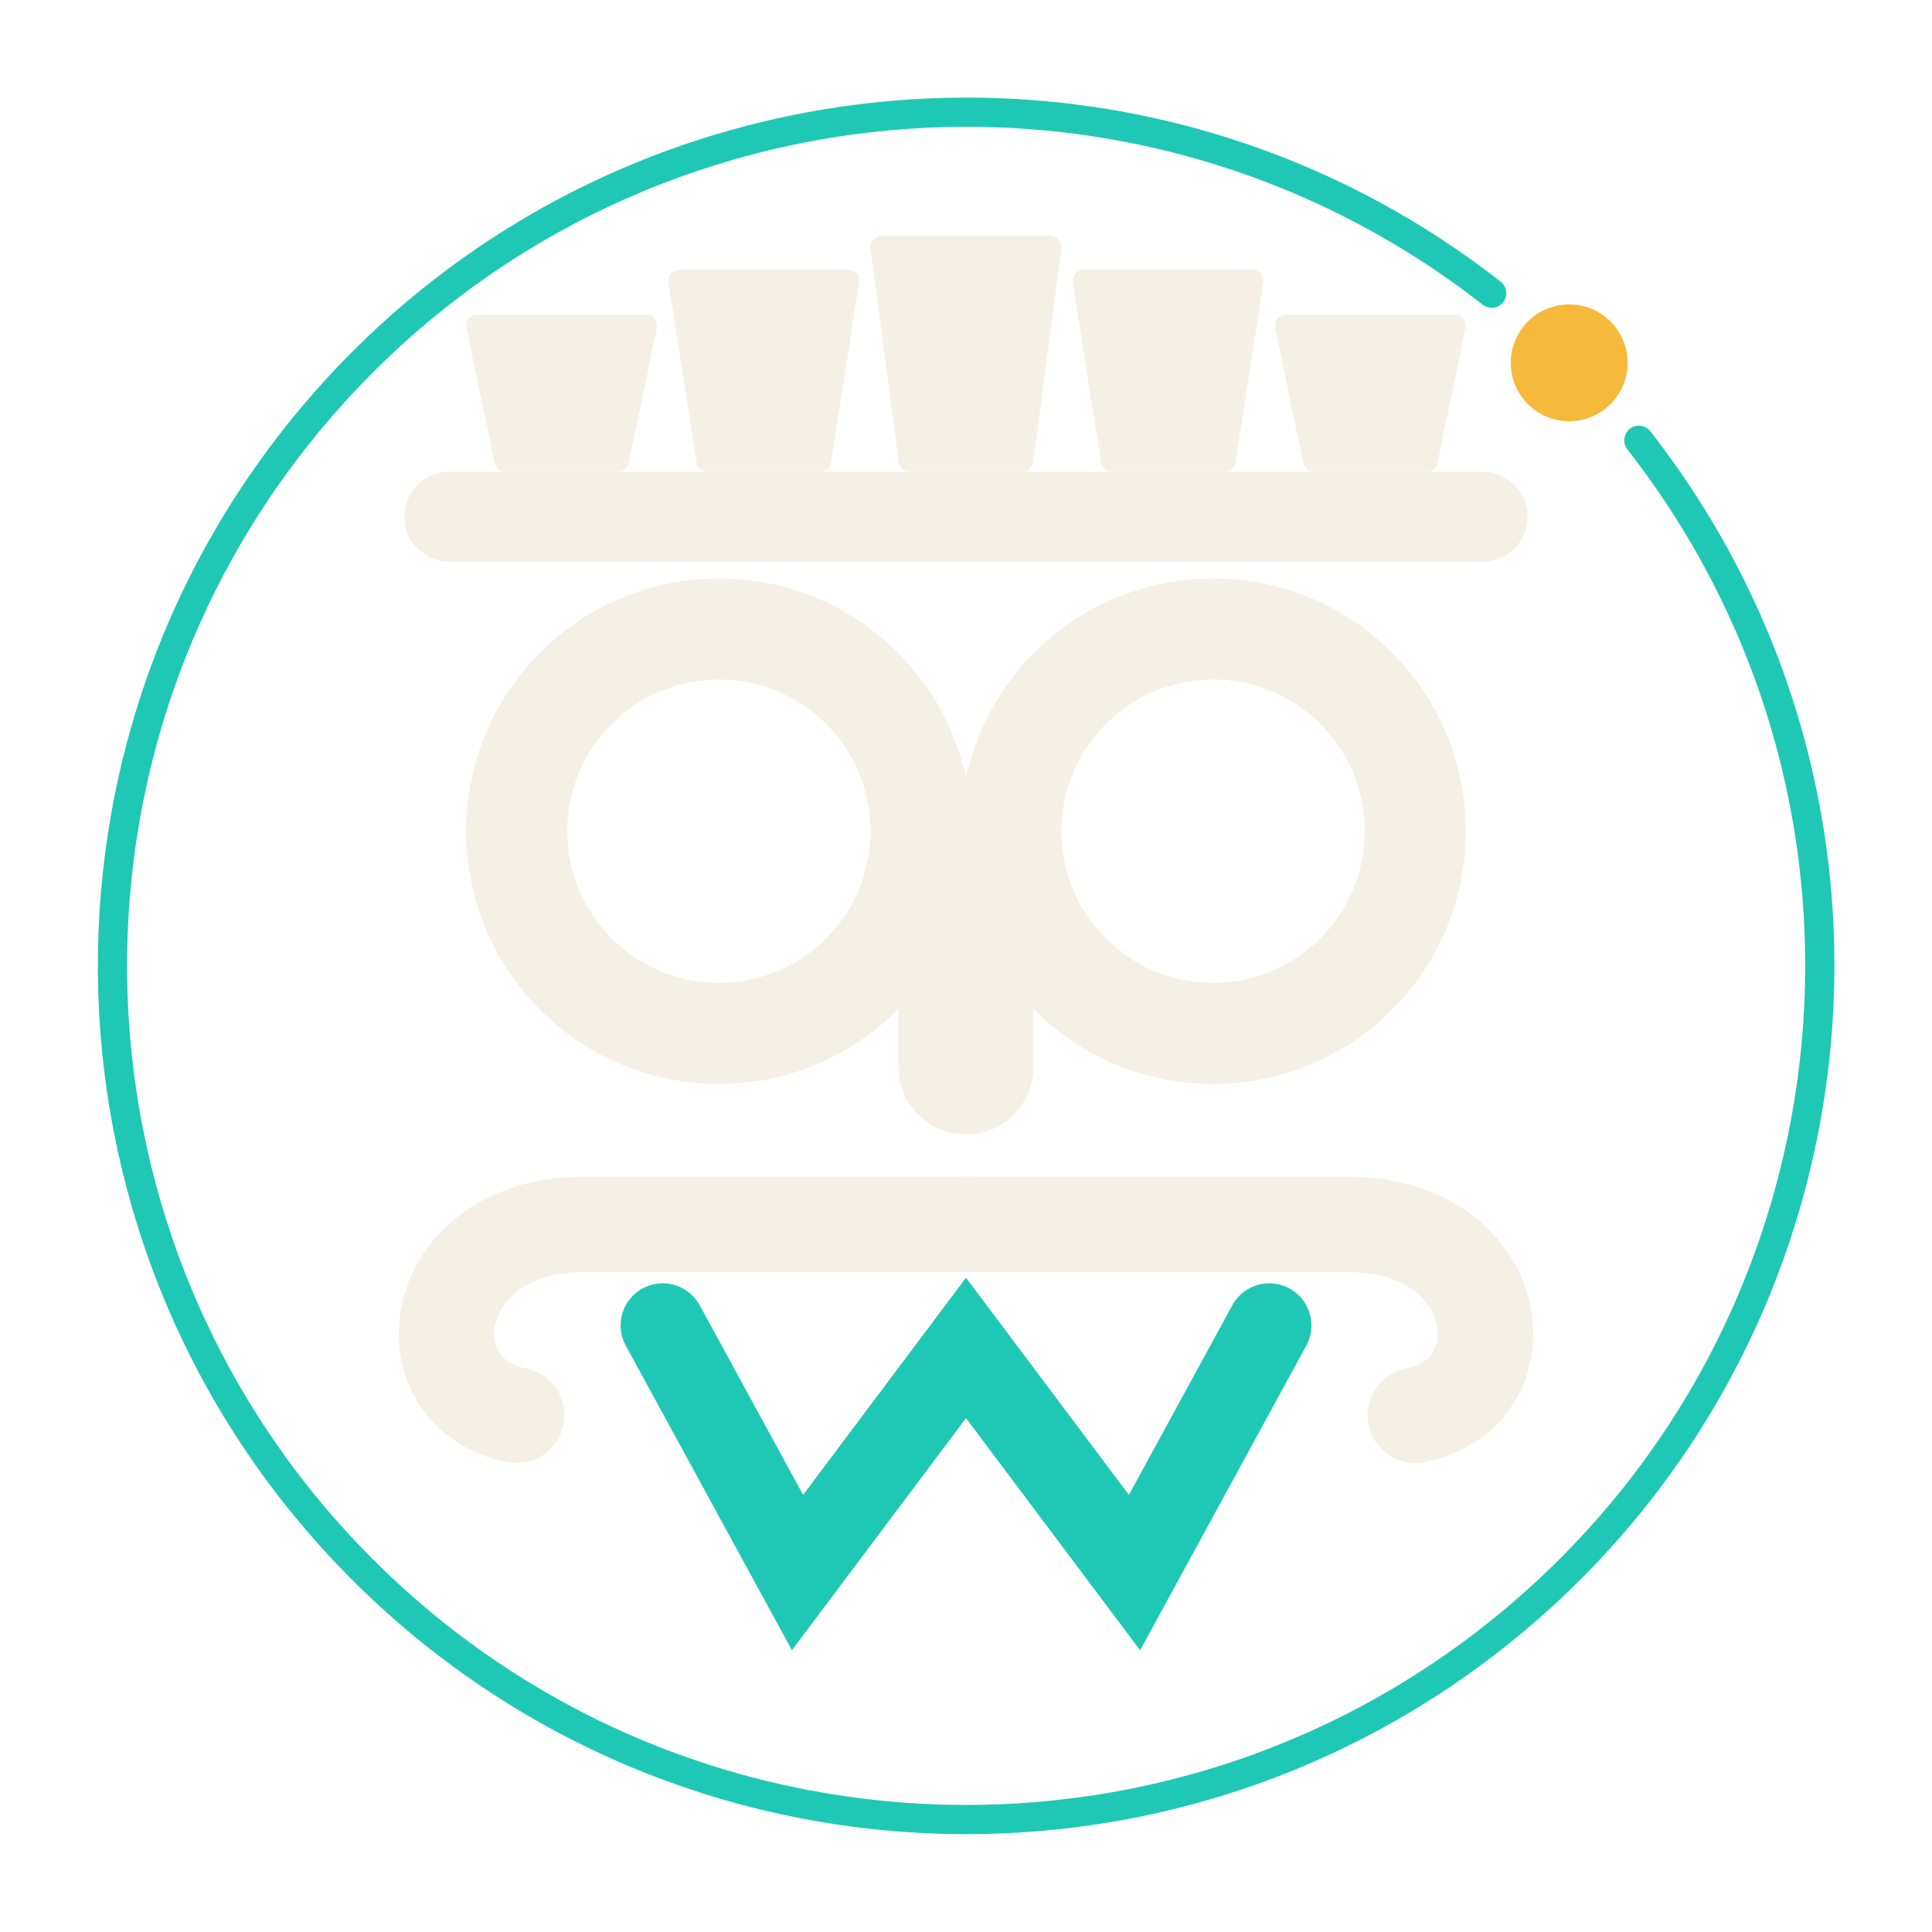
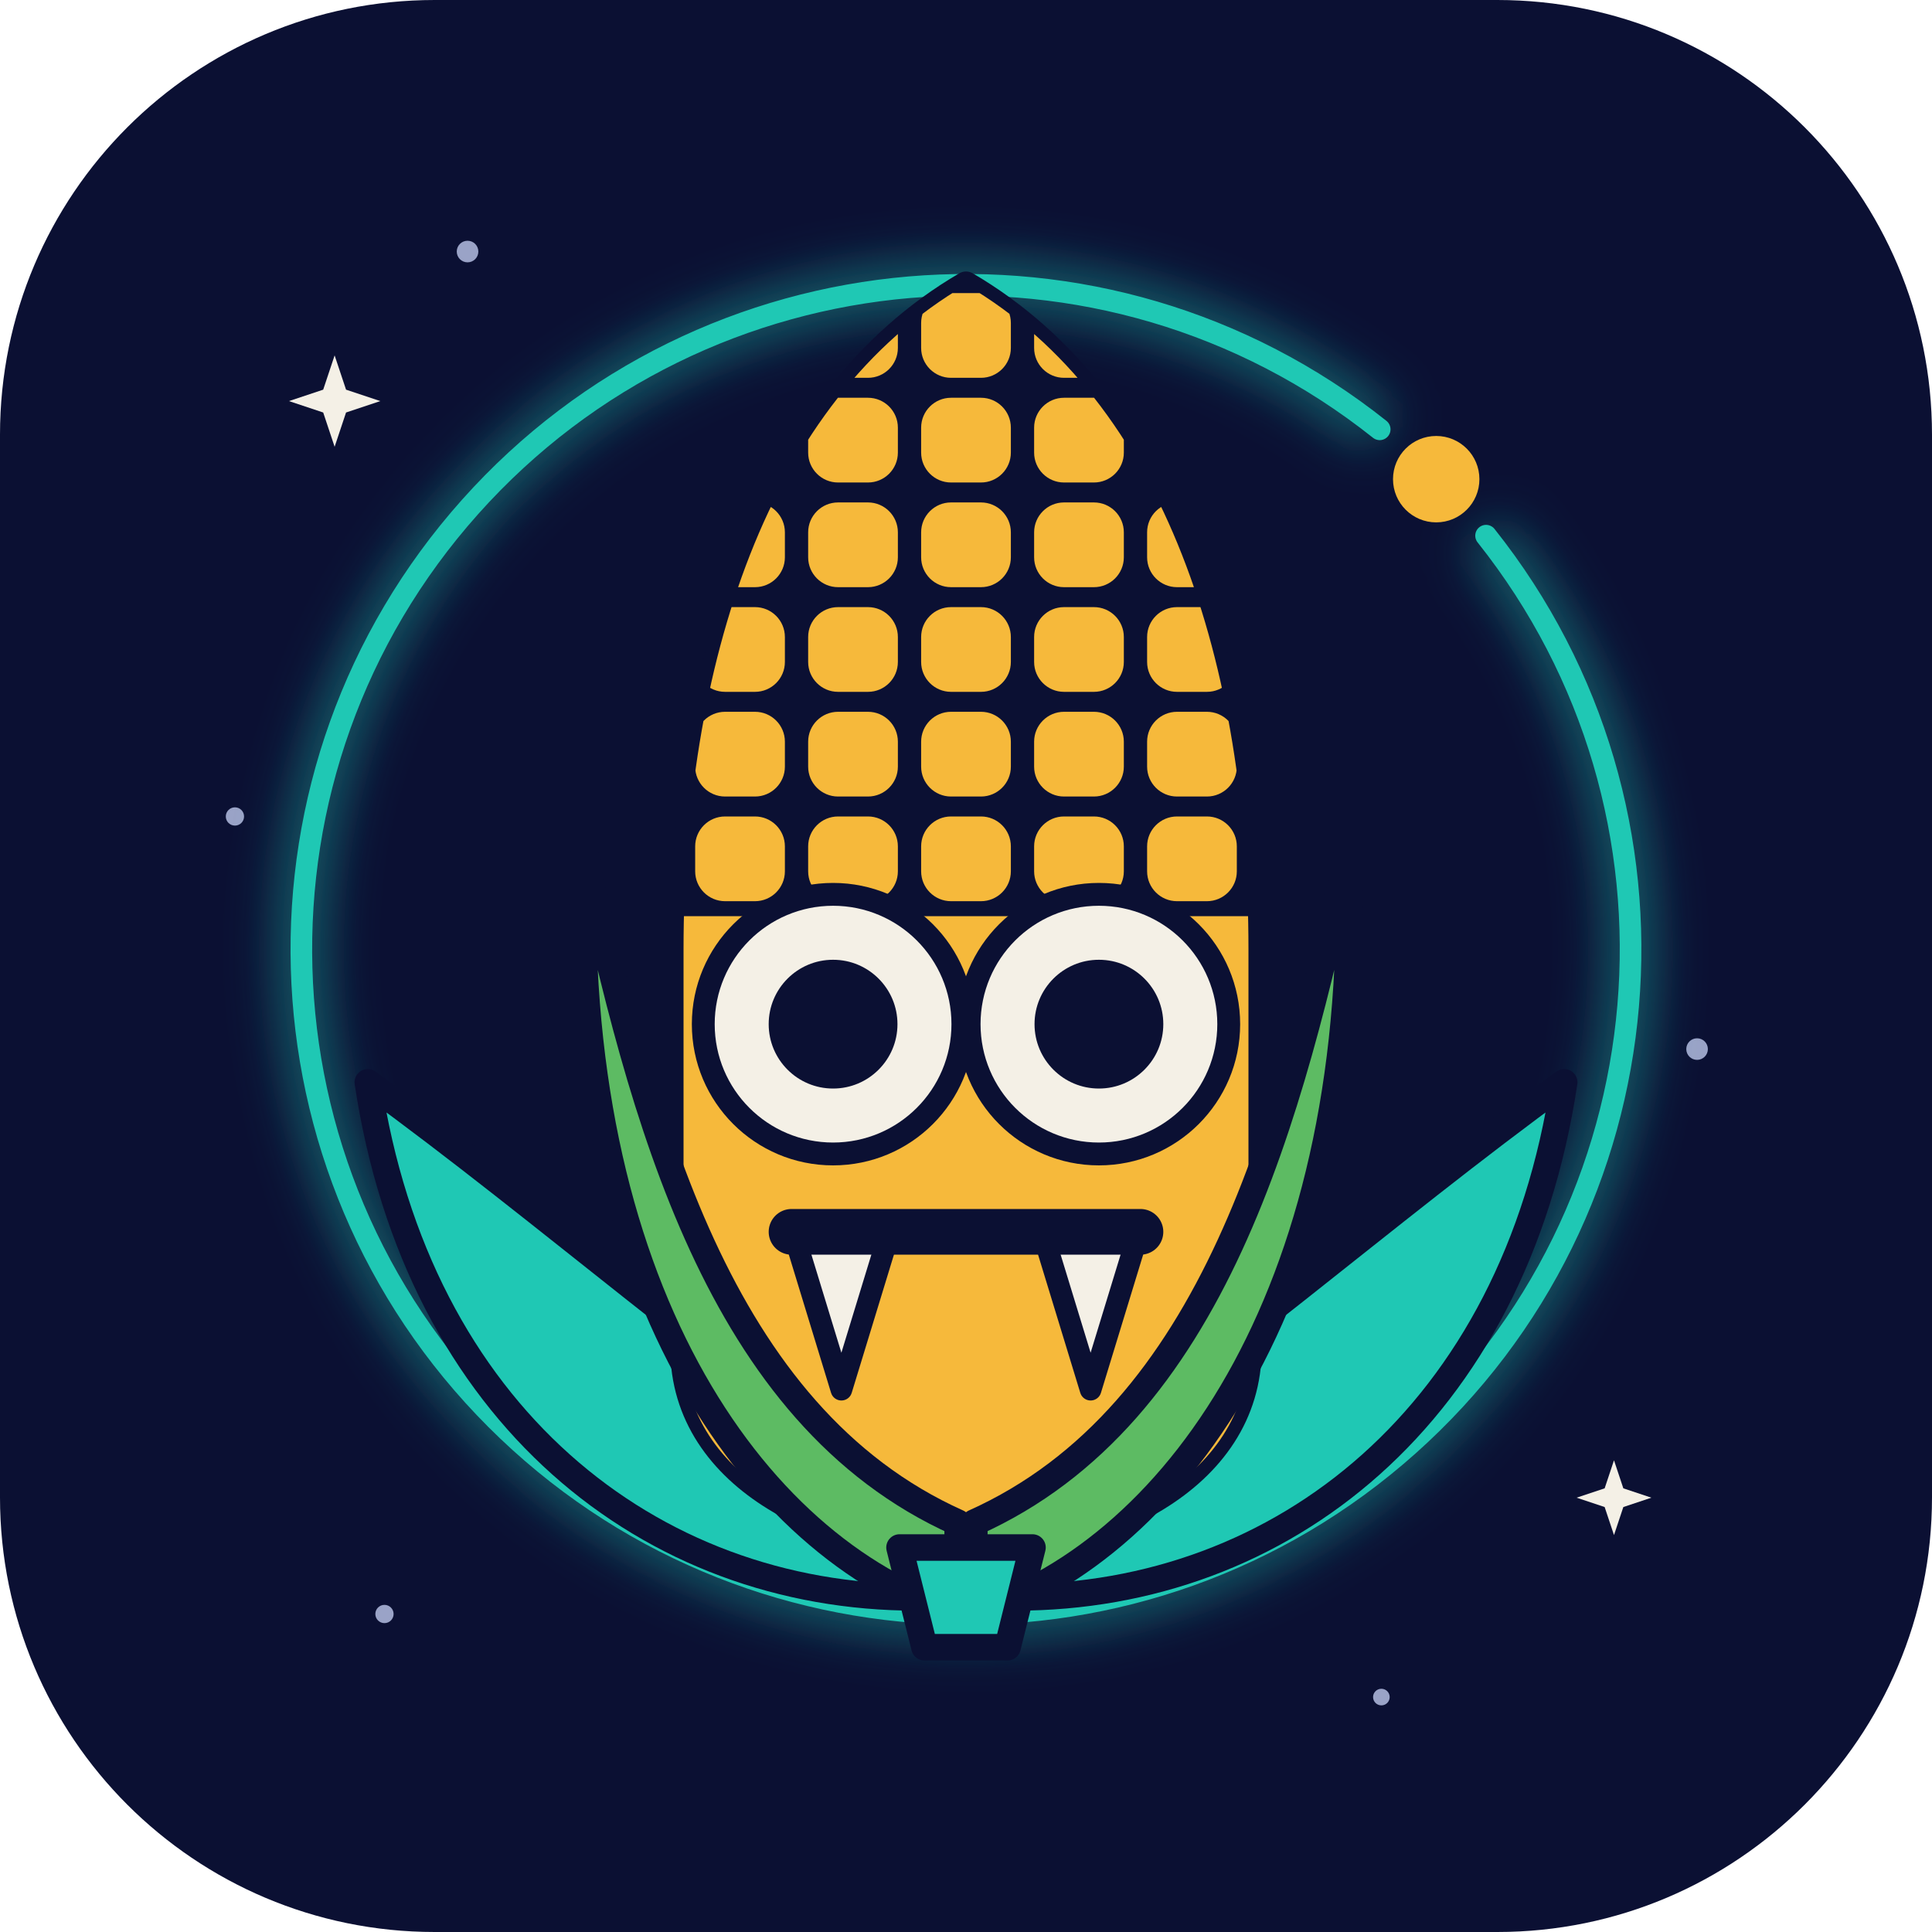
- <svg xmlns="http://www.w3.org/2000/svg" viewBox="14 14 172 172" width="512" height="512">
-   <path d="M159.9 53.2A76 76 0 1 1 146.8 40.1" fill="none" stroke="#1FC8B4" stroke-width="2.6" stroke-linecap="round" />
-   <circle cx="153.7" cy="46.3" r="5.2" fill="#F6B93B" />
-   <g>
-     <path d="M59 55L56.5 43H71.5L69 55Z" fill="#F4F0E6" stroke="#F4F0E6" stroke-width="2" stroke-linejoin="round" />
-     <path d="M77 55L74.5 39H89.5L87 55Z" fill="#F4F0E6" stroke="#F4F0E6" stroke-width="2" stroke-linejoin="round" />
-     <path d="M95 55L92.5 36H107.5L105 55Z" fill="#F4F0E6" stroke="#F4F0E6" stroke-width="2" stroke-linejoin="round" />
-     <path d="M113 55L110.5 39H125.5L123 55Z" fill="#F4F0E6" stroke="#F4F0E6" stroke-width="2" stroke-linejoin="round" />
-     <path d="M131 55L128.5 43H143.5L141 55Z" fill="#F4F0E6" stroke="#F4F0E6" stroke-width="2" stroke-linejoin="round" />
-     <path d="M54 60H146" stroke="#F4F0E6" stroke-width="8" stroke-linecap="round" />
-     <circle cx="78" cy="88" r="18" fill="none" stroke="#F4F0E6" stroke-width="9" />
-     <circle cx="122" cy="88" r="18" fill="none" stroke="#F4F0E6" stroke-width="9" />
-     <rect x="94" y="88" width="12" height="27" rx="6" fill="#F4F0E6" />
-     <path d="M100 123H66C52 123 50 138 60 140" fill="none" stroke="#F4F0E6" stroke-width="8.5" stroke-linecap="round" />
-     <path d="M100 123H134C148 123 150 138 140 140" fill="none" stroke="#F4F0E6" stroke-width="8.5" stroke-linecap="round" />
-     <path d="M73 132L85 154L100 134L115 154L127 132" fill="none" stroke="#1FC8B4" stroke-width="7.5" stroke-linejoin="miter" stroke-miterlimit="12" stroke-linecap="round" />
+ <svg xmlns="http://www.w3.org/2000/svg" viewBox="0 0 200 200" width="1024" height="1024">
+   <rect width="200" height="200" rx="45" fill="#0B1033" />
+   <g transform="translate(100 100) scale(.86) translate(-100 -102)">
+     <path d="M24 28.5L25.375 32.625L29.5 34L25.375 35.375L24 39.5L22.625 35.375L18.5 34L22.625 32.625Z" fill="#F4F0E6" />
+     <path d="M178 161.5L179.125 164.875L182.5 166L179.125 167.125L178 170.5L176.875 167.125L173.5 166L176.875 164.875Z" fill="#F4F0E6" />
+     <circle cx="40" cy="16" r="1.3" fill="#9AA3C7" />
+     <circle cx="12" cy="84" r="1.1" fill="#9AA3C7" />
+     <circle cx="188" cy="112" r="1.3" fill="#9AA3C7" />
+     <circle cx="30" cy="180" r="1.1" fill="#9AA3C7" />
+     <circle cx="150" cy="190" r="1" fill="#9AA3C7" />
+     <path d="M162.6 50.2A80 80 0 1 1 149.8 37.4" fill="none" stroke="#1FC8B4" stroke-width="5" opacity="0.5" style="filter:blur(3px)" />
+     <path d="M162.6 50.2A80 80 0 1 1 149.8 37.4" fill="none" stroke="#1FC8B4" stroke-width="2.6" stroke-linecap="round" />
+     <circle cx="156.6" cy="43.4" r="5.2" fill="#F6B93B" />
+     <path d="M94 178C62 178 34 156 28 116C50 132 70 150 94 166Z" fill="#1FC8B4" stroke="#0B1033" stroke-width="3.2" stroke-linejoin="round" />
+     <path d="M94 178C62 178 34 156 28 116C50 132 70 150 94 166Z" transform="translate(200 0) scale(-1 1)" fill="#1FC8B4" stroke="#0B1033" stroke-width="3.2" stroke-linejoin="round" />
+     <clipPath id="cob">
+       <path d="M100 20C124 34 134 66 134 100V148C134 164 116 172 100 172C84 172 66 164 66 148V100C66 66 76 34 100 20Z" />
+     </clipPath>
+     <path d="M100 20C124 34 134 66 134 100V148C134 164 116 172 100 172C84 172 66 164 66 148V100C66 66 76 34 100 20Z" fill="#0B1033" stroke="#0B1033" stroke-width="3.2" stroke-linejoin="round" />
+     <g clip-path="url(#cob)">
+       <rect x="67.4" y="21.0" width="10.8" height="10.2" rx="3.6" fill="#F6B93B" />
+       <rect x="67.4" y="33.6" width="10.8" height="10.2" rx="3.6" fill="#F6B93B" />
+       <rect x="67.4" y="46.2" width="10.8" height="10.2" rx="3.6" fill="#F6B93B" />
+       <rect x="67.4" y="58.8" width="10.8" height="10.2" rx="3.6" fill="#F6B93B" />
+       <rect x="67.4" y="71.4" width="10.8" height="10.2" rx="3.6" fill="#F6B93B" />
+       <rect x="67.4" y="84.0" width="10.8" height="10.2" rx="3.6" fill="#F6B93B" />
+       <rect x="81.0" y="21.0" width="10.8" height="10.2" rx="3.6" fill="#F6B93B" />
+       <rect x="81.0" y="33.6" width="10.8" height="10.2" rx="3.6" fill="#F6B93B" />
+       <rect x="81.0" y="46.2" width="10.8" height="10.2" rx="3.6" fill="#F6B93B" />
+       <rect x="81.0" y="58.8" width="10.8" height="10.2" rx="3.6" fill="#F6B93B" />
+       <rect x="81.0" y="71.4" width="10.8" height="10.2" rx="3.6" fill="#F6B93B" />
+       <rect x="81.0" y="84.0" width="10.8" height="10.2" rx="3.6" fill="#F6B93B" />
+       <rect x="94.6" y="21.0" width="10.8" height="10.2" rx="3.6" fill="#F6B93B" />
+       <rect x="94.6" y="33.6" width="10.8" height="10.2" rx="3.6" fill="#F6B93B" />
+       <rect x="94.6" y="46.2" width="10.8" height="10.2" rx="3.6" fill="#F6B93B" />
+       <rect x="94.6" y="58.8" width="10.8" height="10.2" rx="3.6" fill="#F6B93B" />
+       <rect x="94.6" y="71.4" width="10.8" height="10.2" rx="3.6" fill="#F6B93B" />
+       <rect x="94.6" y="84.0" width="10.8" height="10.2" rx="3.6" fill="#F6B93B" />
+       <rect x="108.2" y="21.0" width="10.8" height="10.2" rx="3.6" fill="#F6B93B" />
+       <rect x="108.2" y="33.6" width="10.8" height="10.2" rx="3.6" fill="#F6B93B" />
+       <rect x="108.2" y="46.2" width="10.8" height="10.2" rx="3.6" fill="#F6B93B" />
+       <rect x="108.2" y="58.8" width="10.8" height="10.2" rx="3.6" fill="#F6B93B" />
+       <rect x="108.2" y="71.4" width="10.8" height="10.2" rx="3.6" fill="#F6B93B" />
+       <rect x="108.2" y="84.0" width="10.8" height="10.2" rx="3.6" fill="#F6B93B" />
+       <rect x="121.8" y="21.0" width="10.8" height="10.2" rx="3.6" fill="#F6B93B" />
+       <rect x="121.8" y="33.6" width="10.8" height="10.2" rx="3.6" fill="#F6B93B" />
+       <rect x="121.8" y="46.2" width="10.8" height="10.2" rx="3.6" fill="#F6B93B" />
+       <rect x="121.8" y="58.8" width="10.8" height="10.2" rx="3.6" fill="#F6B93B" />
+       <rect x="121.8" y="71.4" width="10.8" height="10.2" rx="3.6" fill="#F6B93B" />
+       <rect x="121.8" y="84.0" width="10.8" height="10.2" rx="3.6" fill="#F6B93B" />
+       <rect x="60" y="96" width="80" height="80" fill="#F6B93B" />
+     </g>
+     <path d="M99 180C74 172 52 140 54 88C61 120 70 156 99 169Z" fill="#5DBB63" stroke="#0B1033" stroke-width="3.2" stroke-linejoin="round" />
+     <path d="M99 180C74 172 52 140 54 88C61 120 70 156 99 169Z" transform="translate(200 0) scale(-1 1)" fill="#5DBB63" stroke="#0B1033" stroke-width="3.2" stroke-linejoin="round" />
+     <path d="M92 172H108L105 184H95Z" fill="#1FC8B4" stroke="#0B1033" stroke-width="3.2" stroke-linejoin="round" />
+     <circle cx="84" cy="109" r="17" fill="#0B1033" />
+     <circle cx="84" cy="109" r="11" data-r="1" fill="none" stroke="#F4F0E6" stroke-width="6.5" />
+     <circle cx="116" cy="109" r="17" fill="#0B1033" />
+     <circle cx="116" cy="109" r="11" data-r="1" fill="none" stroke="#F4F0E6" stroke-width="6.5" />
+     <path d="M79.5 135H90.5L85 153ZM109.5 135H120.5L115 153Z" fill="#F4F0E6" stroke="#0B1033" stroke-width="2.6" stroke-linejoin="round" />
+     <path d="M79 134H121" fill="none" stroke="#0B1033" stroke-width="5.5" stroke-linecap="round" />
  </g>
</svg>
